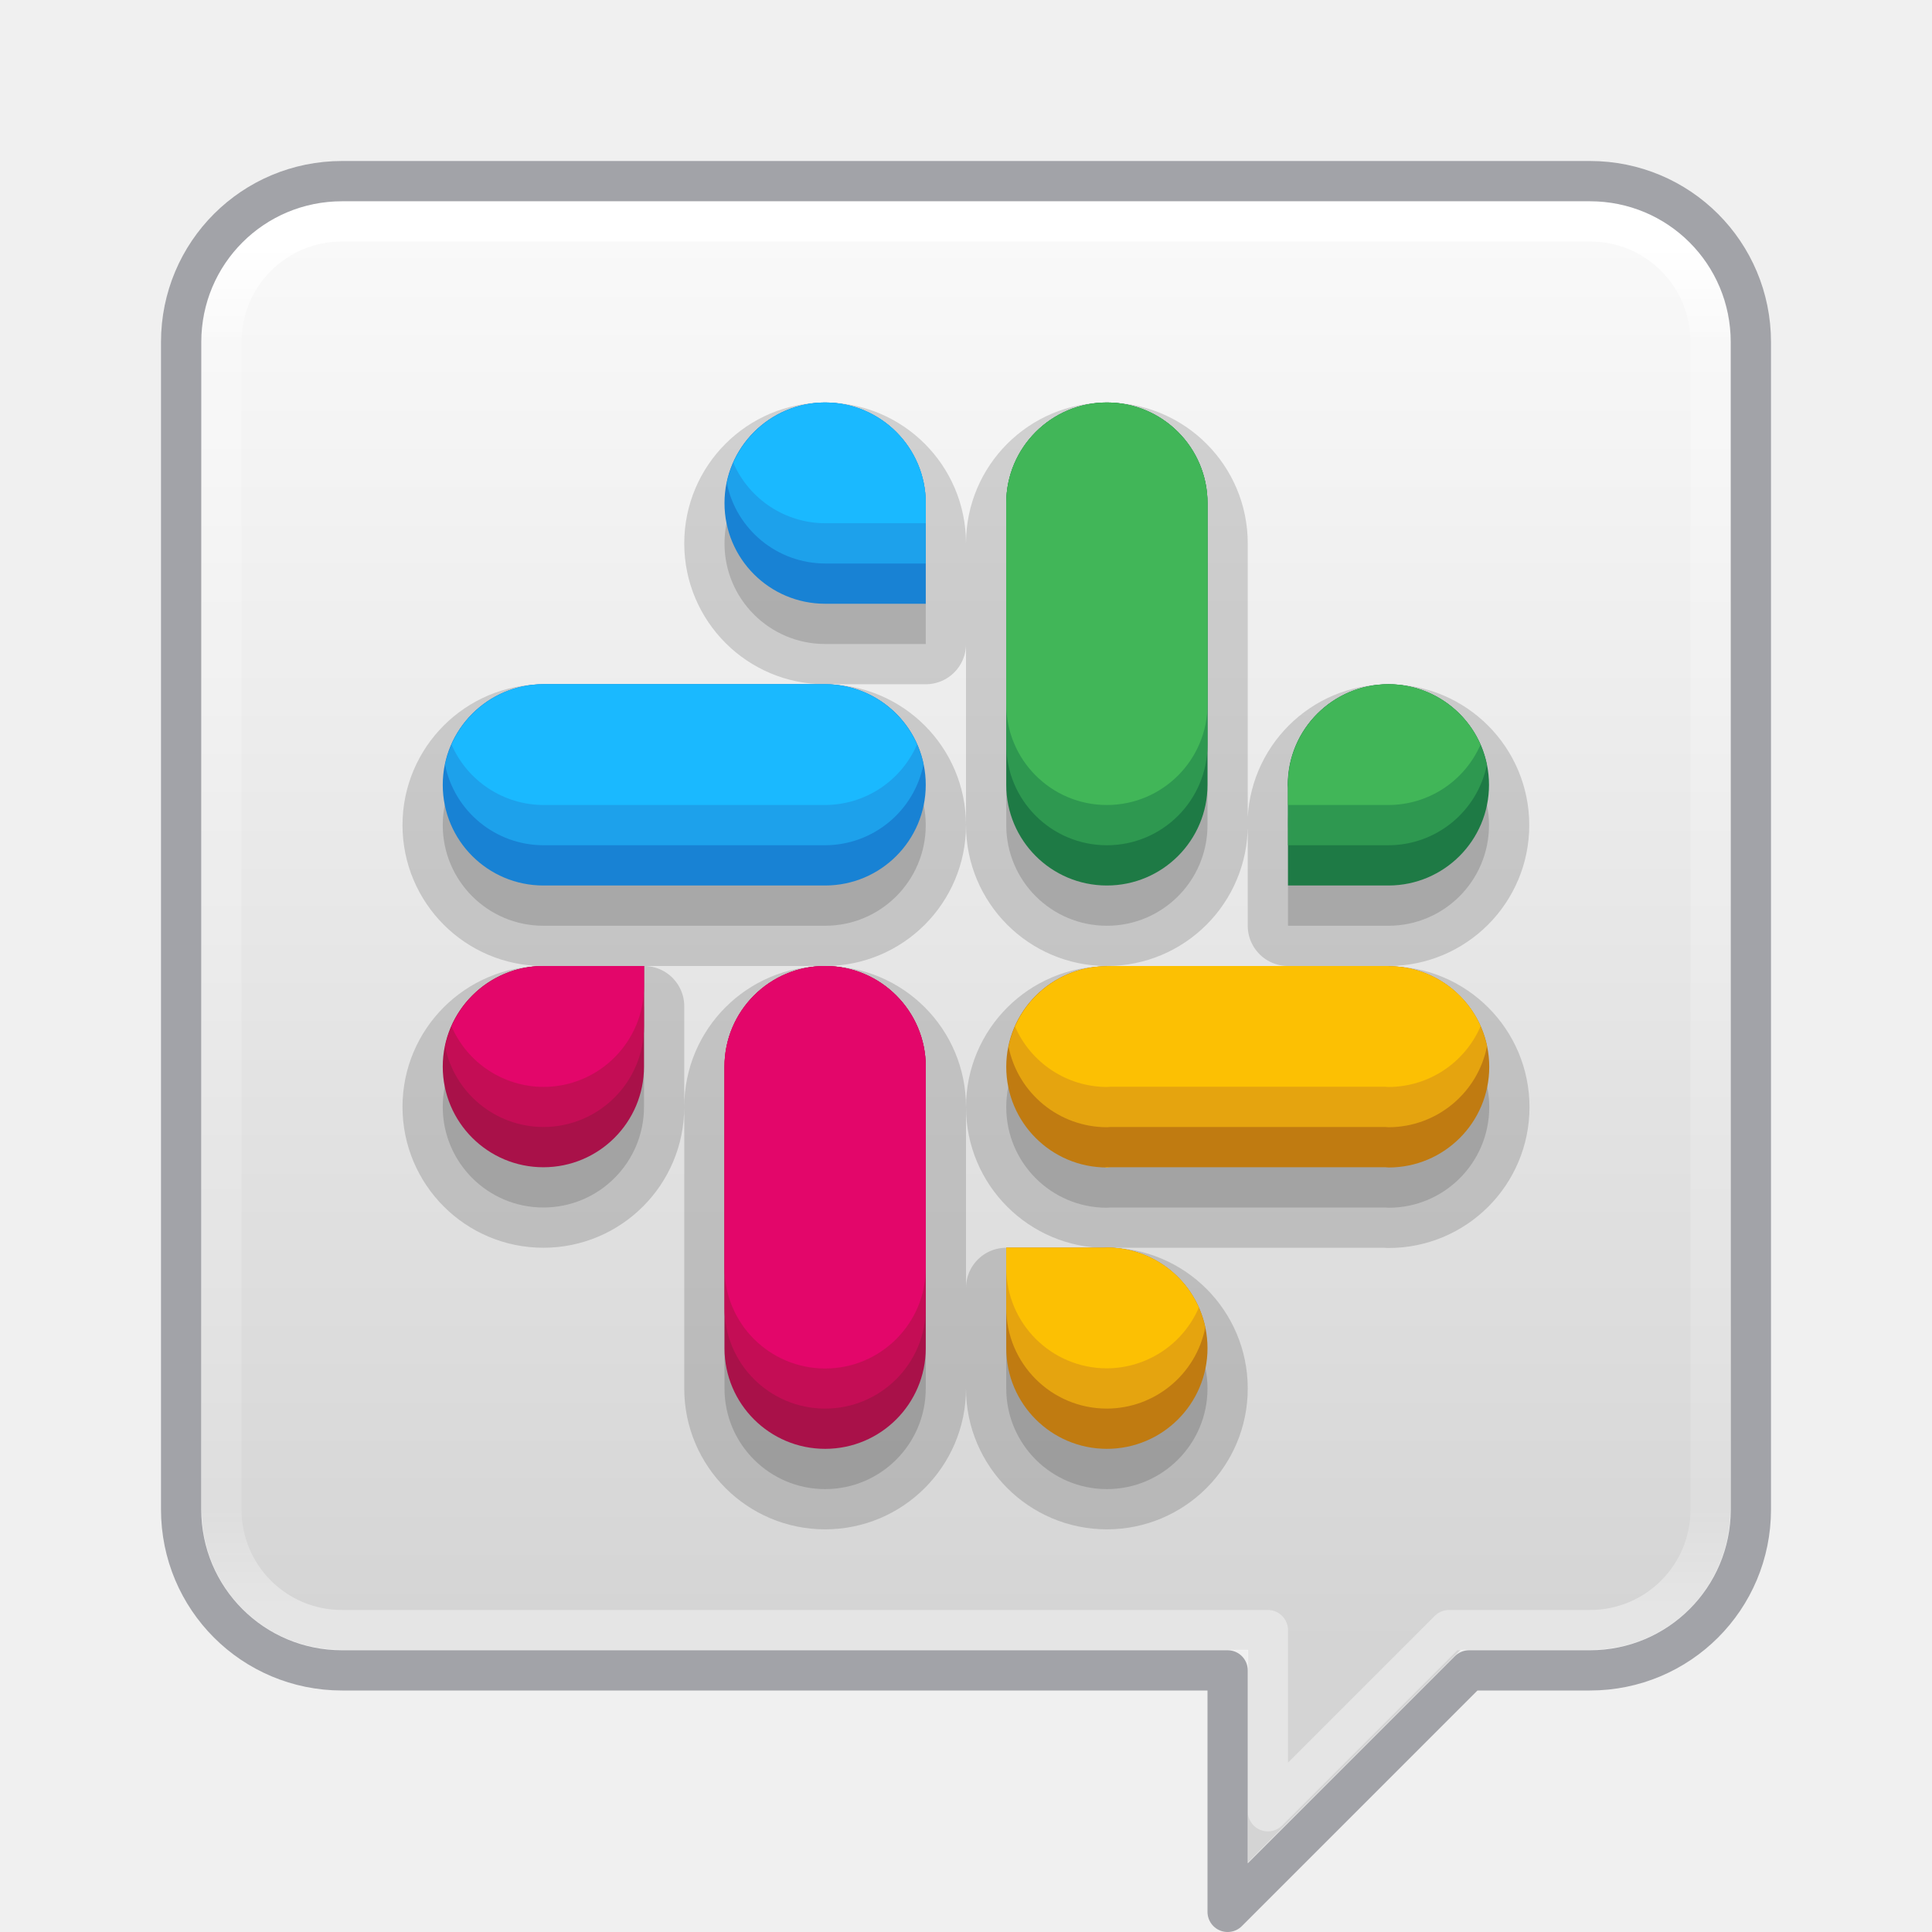
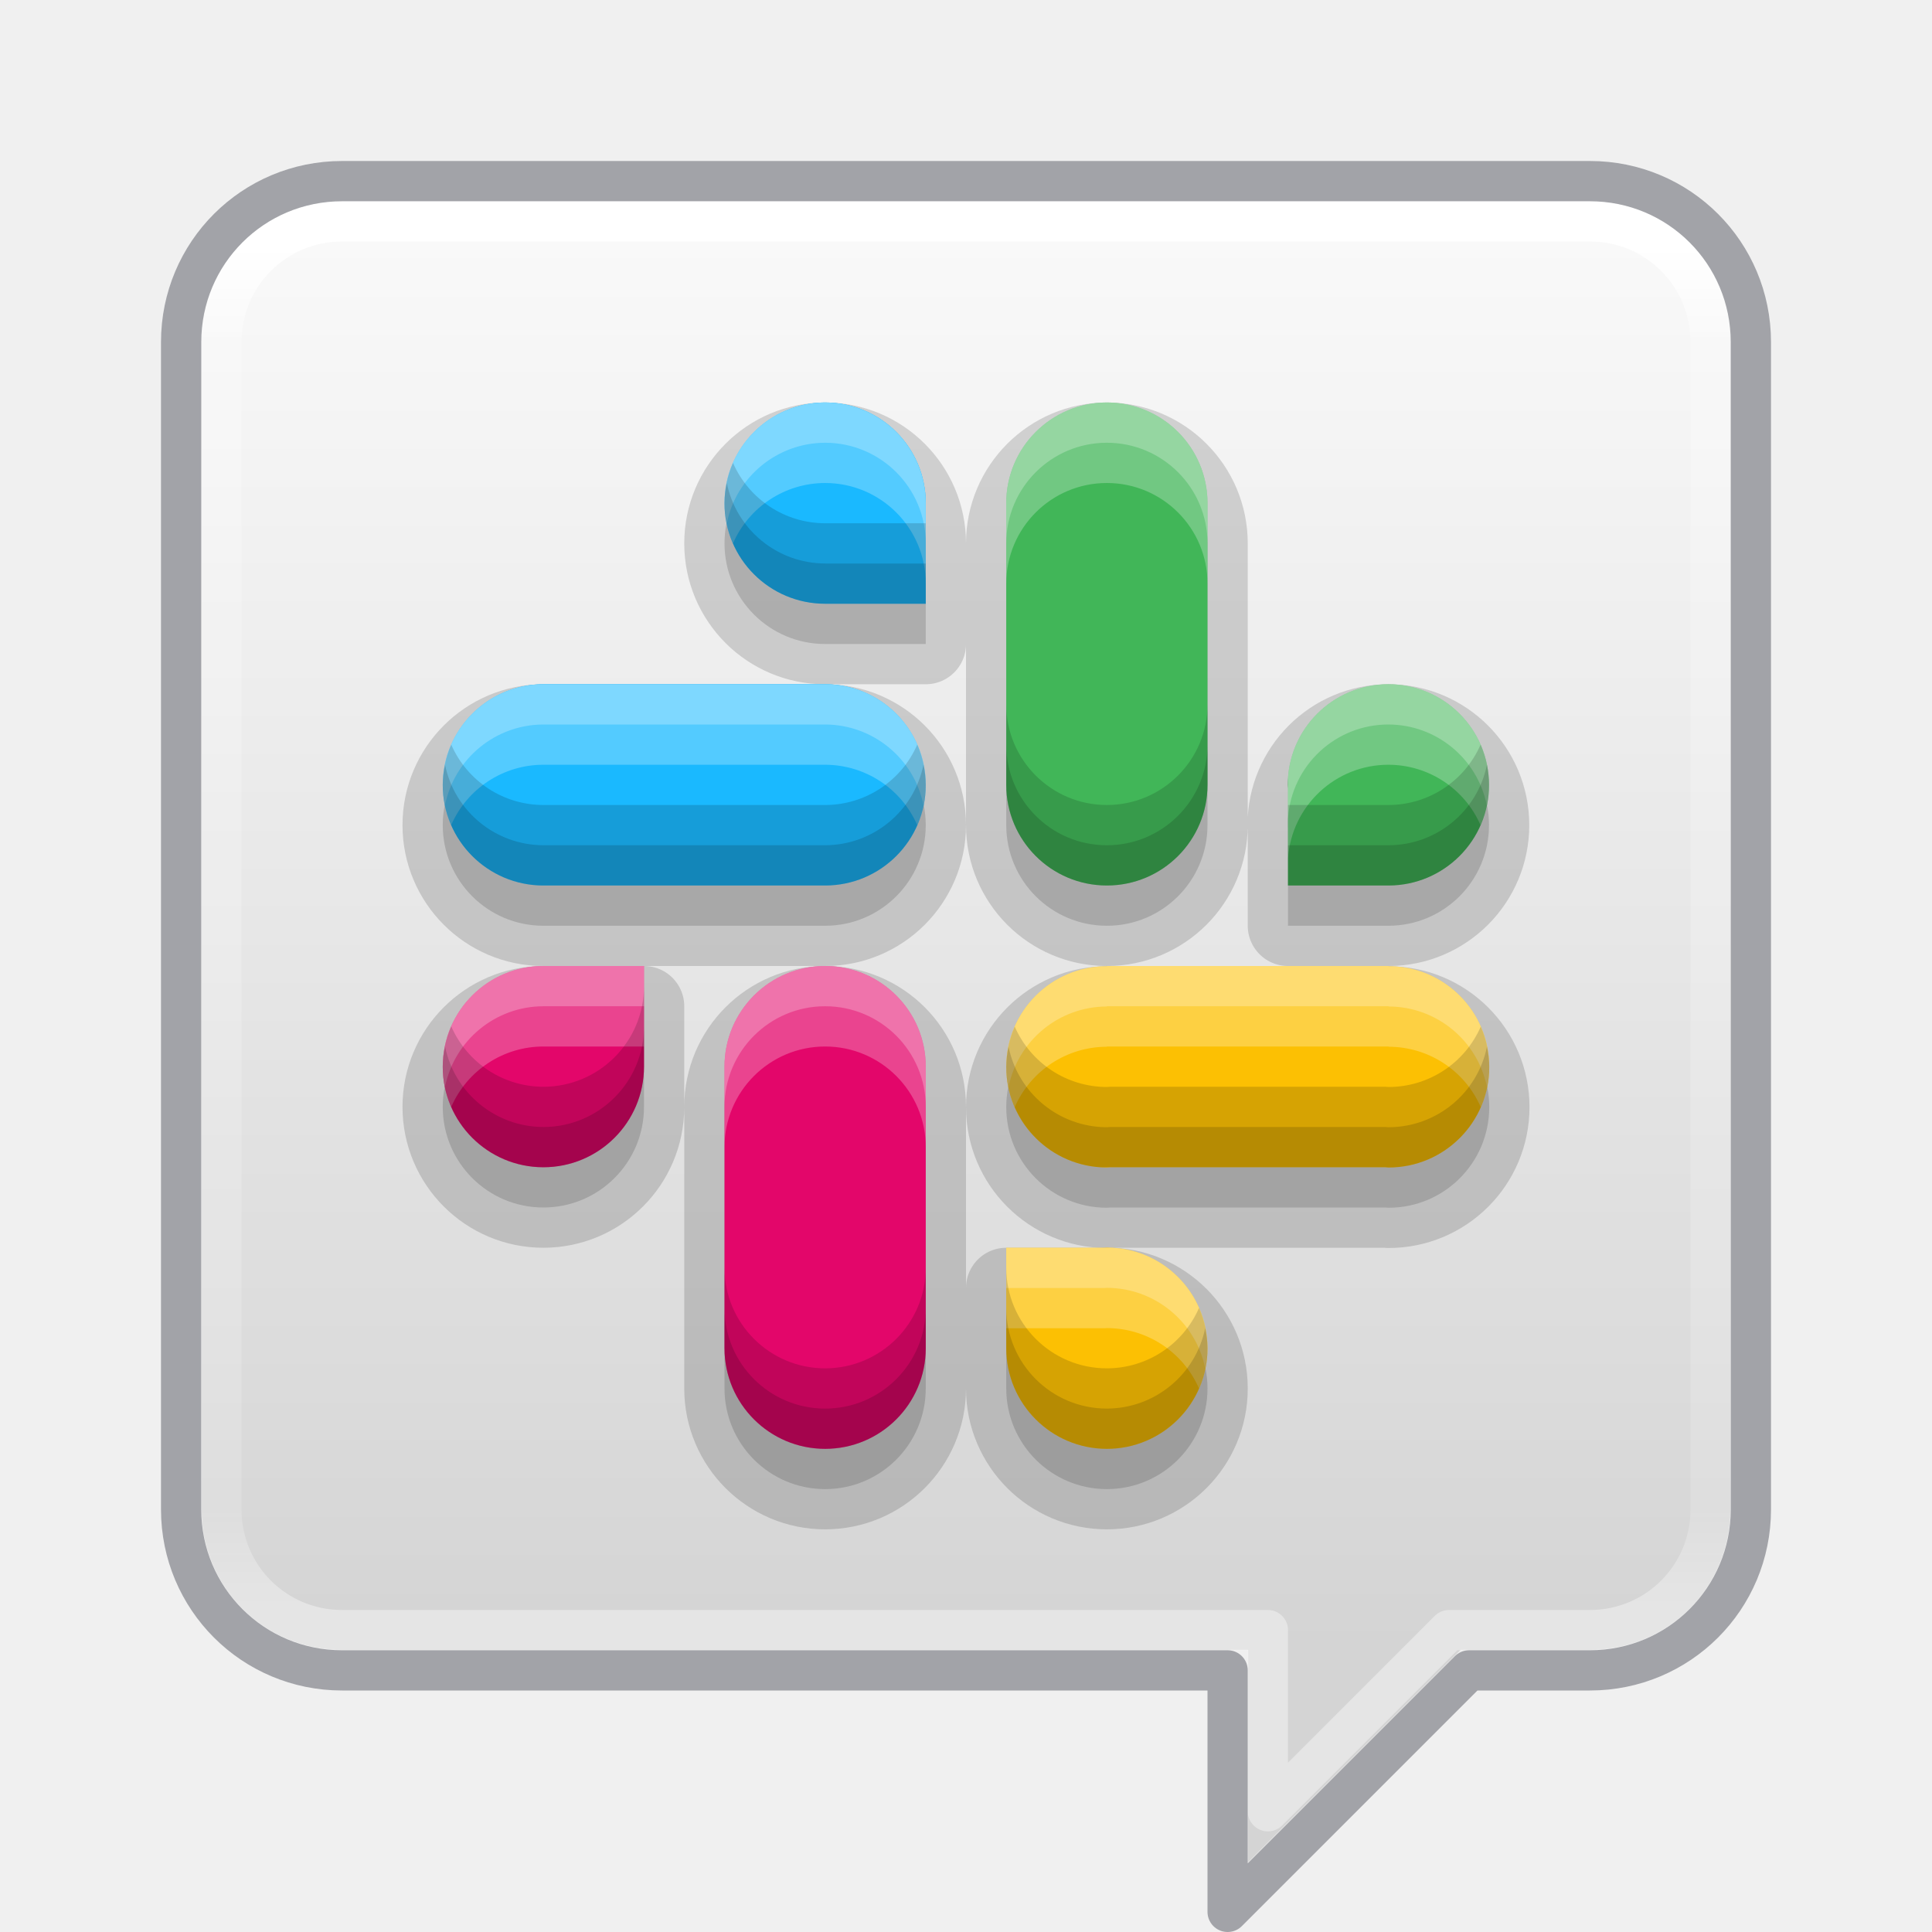
<svg xmlns="http://www.w3.org/2000/svg" xmlns:xlink="http://www.w3.org/1999/xlink" width="48" height="48" viewBox="0 0 48 48" fill="none" version="1.1" id="svg4" xml:space="preserve">
  <defs id="defs4">
    <linearGradient id="linearGradient1201">
      <stop id="stop1193" style="stop-color:#ffffff;stop-opacity:1" offset="0" />
      <stop id="stop1195" style="stop-color:#ffffff;stop-opacity:0.235" offset="0.068" />
      <stop id="stop1197" style="stop-color:#ffffff;stop-opacity:0.157" offset="0.947" />
      <stop id="stop1199" style="stop-color:#ffffff;stop-opacity:0.392" offset="1" />
    </linearGradient>
    <linearGradient id="linearGradient3688-166-749">
      <stop id="stop2883" style="stop-color:#181818;stop-opacity:1" offset="0" />
      <stop id="stop2885" style="stop-color:#181818;stop-opacity:0" offset="1" />
    </linearGradient>
    <linearGradient id="linearGradient3702-501-757">
      <stop id="stop2895" style="stop-color:#181818;stop-opacity:0" offset="0" />
      <stop id="stop2897" style="stop-color:#181818;stop-opacity:1" offset="0.5" />
      <stop id="stop2899" style="stop-color:#181818;stop-opacity:0" offset="1" />
    </linearGradient>
    <radialGradient cx="4.993" cy="43.5" r="2.5" fx="4.993" fy="43.5" id="radialGradient3013-6" xlink:href="#linearGradient3688-166-749" gradientUnits="userSpaceOnUse" gradientTransform="matrix(2.003784,0,0,0.8999999,29.98813,4.850003)" />
    <radialGradient cx="4.993" cy="43.5" r="2.5" fx="4.993" fy="43.5" id="radialGradient3015-1" xlink:href="#linearGradient3688-166-749" gradientUnits="userSpaceOnUse" gradientTransform="matrix(2.003784,0,0,0.8999999,-18.01187,-83.15)" />
    <linearGradient x1="39" y1="6" x2="39" y2="41.945" id="linearGradient3058-5" xlink:href="#linearGradient1201" gradientUnits="userSpaceOnUse" gradientTransform="translate(4e-6,1.000006)" />
    <linearGradient xlink:href="#linearGradient3702-501-757" id="linearGradient1191" gradientUnits="userSpaceOnUse" x1="25.058" y1="47.028" x2="25.058" y2="39.999" gradientTransform="matrix(1.142857,0,0,0.6428571,-3.428569,16.03572)" />
    <style id="style1">.g{fill:#000;}.g,.h,.i{stroke-width:0px;}.h{fill:url(#e);}.i{fill:#fff;}</style>
    <style id="style1-7">.g{fill:#000;}.g,.h,.i{stroke-width:0px;}.h{fill:url(#e);}.i{fill:#fff;}</style>
    <style id="style1-5">.g{fill:#000;}.g,.h,.i{stroke-width:0px;}.h{fill:url(#e);}.i{fill:#fff;}</style>
    <linearGradient id="linearGradient4">
      <stop style="stop-color:#fafafa;stop-opacity:1;" offset="0" id="stop4" />
      <stop style="stop-color:#d4d4d4;stop-opacity:1;" offset="1" id="stop5" />
    </linearGradient>
    <style id="style1-53">.g{fill:#000;}.g,.h,.i{stroke-width:0px;}.h{fill:url(#e);}.i{fill:#fff;}</style>
    <style id="style1-6">.cls-1{fill:#fff;}</style>
    <style id="style1-67">.cls-1{fill:#fff;}</style>
    <linearGradient xlink:href="#linearGradient4" id="linearGradient3" gradientUnits="userSpaceOnUse" gradientTransform="matrix(1.444444,0,0,1.444444,0.888913,1.888891)" x1="16.692" y1="2.846" x2="16.692" y2="29.154" />
    <linearGradient id="linearGradient18">
      <stop style="stop-color:#ffffff;stop-opacity:1;" offset="0" id="stop18" />
      <stop style="stop-color:#ffffff;stop-opacity:0;" offset="1" id="stop19" />
    </linearGradient>
    <linearGradient id="linearGradient17">
      <stop offset="0" style="stop-color:#ffffff;stop-opacity:1" id="stop14" />
      <stop offset="0.145" style="stop-color:#ffffff;stop-opacity:0.235" id="stop15" />
      <stop offset="0.855" style="stop-color:#ffffff;stop-opacity:0.157" id="stop16" />
      <stop offset="1" style="stop-color:#ffffff;stop-opacity:0.392" id="stop17" />
    </linearGradient>
    <style id="style1-535">.g{fill:#000;}.g,.h,.i{stroke-width:0px;}.h{fill:url(#e);}.i{fill:#fff;}</style>
    <style id="style1-7-6">.g{fill:#000;}.g,.h,.i{stroke-width:0px;}.h{fill:url(#e);}.i{fill:#fff;}</style>
    <style id="style1-5-29">.g{fill:#000;}.g,.h,.i{stroke-width:0px;}.h{fill:url(#e);}.i{fill:#fff;}</style>
    <linearGradient id="linearGradient2-5">
      <stop style="stop-color:#5865f2;stop-opacity:1;" offset="0" id="stop3-3" />
      <stop style="stop-color:#1f30f4;stop-opacity:1;" offset="1" id="stop4-5" />
    </linearGradient>
    <style id="style1-3">.g{fill:#000;}.g,.h,.i{stroke-width:0px;}.h{fill:url(#e);}.i{fill:#fff;}</style>
    <style id="style1-6-12">.cls-1{fill:#fff;}</style>
    <linearGradient xlink:href="#linearGradient17" id="linearGradient12" x1="24" y1="6" x2="24" y2="44" gradientUnits="userSpaceOnUse" gradientTransform="translate(0,-49)" />
    <linearGradient xlink:href="#linearGradient18" id="linearGradient19" x1="38.264" y1="46.5" x2="36.881" y2="41" gradientUnits="userSpaceOnUse" gradientTransform="translate(0,-49)" />
    <linearGradient id="linearGradient3820-7-2">
      <stop id="stop3822-2-6" style="stop-color:#000000;stop-opacity:1" offset="0" />
      <stop id="stop3824-1-2" style="stop-color:#000000;stop-opacity:0" offset="1" />
    </linearGradient>
    <radialGradient xlink:href="#linearGradient3820-7-2" id="radialGradient3" gradientUnits="userSpaceOnUse" gradientTransform="matrix(0.3823536,7.5555777e-8,-1.8372241e-8,0.1115198,-5.925427,36.33585)" cx="99.189" cy="185.297" fx="99.189" fy="185.297" r="62.769" />
    <radialGradient xlink:href="#linearGradient3820-7-2" id="radialGradient4" gradientUnits="userSpaceOnUse" gradientTransform="matrix(0.2549024,5.3967361e-8,-1.2248161e-8,0.07965545,6.716382,44.24067)" cx="99.189" cy="185.297" fx="99.189" fy="185.297" r="62.769" />
    <style id="style1-62">.g{fill:#000;}.g,.h,.i{stroke-width:0px;}.h{fill:url(#e);}.i{fill:#fff;}</style>
    <style id="style1-6-9">.cls-1{fill:#fff;}</style>
    <style id="style1-67-7">.cls-1{fill:#fff;}</style>
    <style id="style1-56">.g{fill:#000;}.g,.h,.i{stroke-width:0px;}.h{fill:url(#e);}.i{fill:#fff;}</style>
    <style id="style1-7-1">.g{fill:#000;}.g,.h,.i{stroke-width:0px;}.h{fill:url(#e);}.i{fill:#fff;}</style>
    <style id="style1-5-2">.g{fill:#000;}.g,.h,.i{stroke-width:0px;}.h{fill:url(#e);}.i{fill:#fff;}</style>
    <style id="style1-3-7">.g{fill:#000;}.g,.h,.i{stroke-width:0px;}.h{fill:url(#e);}.i{fill:#fff;}</style>
    <style id="style1-6-1">.cls-1{fill:#fff;}</style>
    <style id="style1-2">.g{fill:#000;}.g,.h,.i{stroke-width:0px;}.h{fill:url(#e);}.i{fill:#fff;}</style>
    <style id="style1-6-8">.cls-1{fill:#fff;}</style>
    <linearGradient xlink:href="#linearGradient4" id="linearGradient9" x1="24" y1="5" x2="24" y2="45" gradientUnits="userSpaceOnUse" gradientTransform="translate(0,-49)" />
    <style id="style1-37">.g{fill:#000;}.g,.h,.i{stroke-width:0px;}.h{fill:url(#e);}.i{fill:#fff;}</style>
    <style id="style1-7-5">.g{fill:#000;}.g,.h,.i{stroke-width:0px;}.h{fill:url(#e);}.i{fill:#fff;}</style>
    <style id="style1-5-9">.g{fill:#000;}.g,.h,.i{stroke-width:0px;}.h{fill:url(#e);}.i{fill:#fff;}</style>
    <style id="style1-3-8">.g{fill:#000;}.g,.h,.i{stroke-width:0px;}.h{fill:url(#e);}.i{fill:#fff;}</style>
    <style id="style1-6-97">.cls-1{fill:#fff;}</style>
    <linearGradient xlink:href="#linearGradient17" id="linearGradient12-3" x1="24" y1="6" x2="24" y2="44" gradientUnits="userSpaceOnUse" gradientTransform="translate(0,-51)" />
    <linearGradient xlink:href="#linearGradient18" id="linearGradient19-6" x1="38.264" y1="46.5" x2="36.881" y2="41" gradientUnits="userSpaceOnUse" gradientTransform="translate(0,-51)" />
    <radialGradient xlink:href="#linearGradient3820-7-2" id="radialGradient3-9" gradientUnits="userSpaceOnUse" gradientTransform="matrix(0.3823536,7.5555777e-8,-1.8372241e-8,0.1115198,-5.925427,36.33585)" cx="99.189" cy="185.297" fx="99.189" fy="185.297" r="62.769" />
    <radialGradient xlink:href="#linearGradient3820-7-2" id="radialGradient4-3" gradientUnits="userSpaceOnUse" gradientTransform="matrix(0.2549024,5.3967361e-8,-1.2248161e-8,0.07965545,6.716382,44.24067)" cx="99.189" cy="185.297" fx="99.189" fy="185.297" r="62.769" />
    <style id="style1-62-1">.g{fill:#000;}.g,.h,.i{stroke-width:0px;}.h{fill:url(#e);}.i{fill:#fff;}</style>
    <style id="style1-6-9-9">.cls-1{fill:#fff;}</style>
    <style id="style1-67-4">.cls-1{fill:#fff;}</style>
    <style id="style1-56-7">.g{fill:#000;}.g,.h,.i{stroke-width:0px;}.h{fill:url(#e);}.i{fill:#fff;}</style>
    <style id="style1-7-1-8">.g{fill:#000;}.g,.h,.i{stroke-width:0px;}.h{fill:url(#e);}.i{fill:#fff;}</style>
    <style id="style1-5-2-4">.g{fill:#000;}.g,.h,.i{stroke-width:0px;}.h{fill:url(#e);}.i{fill:#fff;}</style>
    <style id="style1-3-7-5">.g{fill:#000;}.g,.h,.i{stroke-width:0px;}.h{fill:url(#e);}.i{fill:#fff;}</style>
    <style id="style1-6-1-0">.cls-1{fill:#fff;}</style>
    <style id="style1-2-3">.g{fill:#000;}.g,.h,.i{stroke-width:0px;}.h{fill:url(#e);}.i{fill:#fff;}</style>
    <style id="style1-6-8-6">.cls-1{fill:#fff;}</style>
    <linearGradient xlink:href="#linearGradient2-5" id="linearGradient9-1" x1="24" y1="5" x2="24" y2="45" gradientUnits="userSpaceOnUse" gradientTransform="translate(0,-51)" />
    <linearGradient id="linearGradient1201-0">
      <stop id="stop1193-6" style="stop-color:#ffffff;stop-opacity:1" offset="0" />
      <stop id="stop1195-3" style="stop-color:#ffffff;stop-opacity:0.235" offset="0.074" />
      <stop id="stop1197-2" style="stop-color:#ffffff;stop-opacity:0.157" offset="0.926" />
      <stop id="stop1199-0" style="stop-color:#ffffff;stop-opacity:0.392" offset="1" />
    </linearGradient>
    <linearGradient x1="39" y1="6" x2="39" y2="40" id="linearGradient3058-5-6" xlink:href="#linearGradient1201-0" gradientUnits="userSpaceOnUse" gradientTransform="translate(4e-6)" />
    <linearGradient xlink:href="#linearGradient4" id="linearGradient930-9-2" x1="16.692" y1="2.846" x2="16.692" y2="27.769" gradientUnits="userSpaceOnUse" gradientTransform="matrix(1.444444,0,0,1.444444,0.888913,0.888891)" />
    <linearGradient id="linearGradient870">
      <stop id="stop866" offset="0" style="stop-color:#cd9ef7;stop-opacity:1" />
      <stop id="stop868" offset="1" style="stop-color:#a56de2;stop-opacity:1" />
    </linearGradient>
    <linearGradient id="linearGradient30">
      <stop style="stop-color:#ffffff;stop-opacity:1;" offset="0" id="stop30" />
      <stop style="stop-color:#fafafa;stop-opacity:0;" offset="1" id="stop31" />
    </linearGradient>
    <linearGradient id="linearGradient22">
      <stop id="stop13" style="stop-color:#ffffff;stop-opacity:1" offset="0" />
      <stop id="stop20" style="stop-color:#ffffff;stop-opacity:0.235" offset="0.135" />
      <stop id="stop21" style="stop-color:#ffffff;stop-opacity:0.157" offset="0.865" />
      <stop id="stop22" style="stop-color:#ffffff;stop-opacity:0.392" offset="1" />
    </linearGradient>
    <style id="style1-79">.g{fill:#000;}.g,.h,.i{stroke-width:0px;}.h{fill:url(#e);}.i{fill:#fff;}</style>
    <style id="style1-7-2">.g{fill:#000;}.g,.h,.i{stroke-width:0px;}.h{fill:url(#e);}.i{fill:#fff;}</style>
    <style id="style1-5-0">.g{fill:#000;}.g,.h,.i{stroke-width:0px;}.h{fill:url(#e);}.i{fill:#fff;}</style>
    <style id="style1-53-1">.g{fill:#000;}.g,.h,.i{stroke-width:0px;}.h{fill:url(#e);}.i{fill:#fff;}</style>
    <style id="style1-6-2">.cls-1{fill:#fff;}</style>
    <style id="style1-67-3">.cls-1{fill:#fff;}</style>
    <style id="style1-675">.g{fill:#000;}.g,.h,.i{stroke-width:0px;}.h{fill:url(#e);}.i{fill:#fff;}</style>
    <style id="style1-7-3">.g{fill:#000;}.g,.h,.i{stroke-width:0px;}.h{fill:url(#e);}.i{fill:#fff;}</style>
    <style id="style1-5-5">.g{fill:#000;}.g,.h,.i{stroke-width:0px;}.h{fill:url(#e);}.i{fill:#fff;}</style>
    <style id="style1-3-9">.g{fill:#000;}.g,.h,.i{stroke-width:0px;}.h{fill:url(#e);}.i{fill:#fff;}</style>
    <style id="style1-6-6">.cls-1{fill:#fff;}</style>
    <style id="style1-70">.g{fill:#000;}.g,.h,.i{stroke-width:0px;}.h{fill:url(#e);}.i{fill:#fff;}</style>
    <style id="style1-6-3">.cls-1{fill:#fff;}</style>
    <linearGradient id="linearGradient3820-7-2-2">
      <stop offset="0" style="stop-color:#3d3d3d;stop-opacity:1" id="stop3822-2-6-36" />
      <stop offset="0.5" style="stop-color:#686868;stop-opacity:0.498" id="stop3864-8-7-6" />
      <stop offset="1" style="stop-color:#686868;stop-opacity:0" id="stop3824-1-2-4" />
    </linearGradient>
    <radialGradient cx="99.157" cy="186.171" r="62.769" fx="99.157" fy="186.171" id="radialGradient3108-6" xlink:href="#linearGradient3820-7-2-2" gradientUnits="userSpaceOnUse" gradientTransform="matrix(0.2147314,0,0,0.06794726,-5.313625,15.11686)" />
    <linearGradient xlink:href="#linearGradient22" id="linearGradient13" x1="16" y1="3" x2="16" y2="29" gradientUnits="userSpaceOnUse" gradientTransform="translate(0,-33)" />
    <linearGradient xlink:href="#linearGradient2-5" id="linearGradient29" x1="16" y1="3" x2="16" y2="30" gradientUnits="userSpaceOnUse" gradientTransform="translate(0,-33)" />
    <linearGradient xlink:href="#linearGradient30" id="linearGradient31" x1="25.003" y1="30.933" x2="23.779" y2="27.459" gradientUnits="userSpaceOnUse" />
    <linearGradient id="linearGradient4-5">
      <stop id="stop1" style="stop-color:#ffffff;stop-opacity:1" offset="0" />
      <stop id="stop2" style="stop-color:#ffffff;stop-opacity:0.235" offset="0.068" />
      <stop id="stop3" style="stop-color:#ffffff;stop-opacity:0.157" offset="0.932" />
      <stop id="stop4-54" style="stop-color:#ffffff;stop-opacity:0.392" offset="1" />
    </linearGradient>
    <linearGradient xlink:href="#linearGradient2-5" id="linearGradient930-9-2-8" x1="17" y1="2.5" x2="17" y2="29" gradientUnits="userSpaceOnUse" gradientTransform="translate(58)" />
    <linearGradient x1="24" y1="6.24" x2="24" y2="38.8" id="linearGradient4161-0-2" xlink:href="#linearGradient4-5" gradientUnits="userSpaceOnUse" gradientTransform="matrix(0.6756757,0,0,0.6756757,57.78379,-0.2162061)" />
  </defs>
  <path id="rect5505-21-1" style="color:#000000;font-variation-settings:normal;display:inline;overflow:visible;visibility:visible;opacity:1;vector-effect:none;fill:url(#linearGradient930-9-2);fill-opacity:1;fill-rule:nonzero;stroke:none;stroke-width:1;stroke-linecap:butt;stroke-linejoin:round;stroke-miterlimit:4;stroke-dasharray:none;stroke-dashoffset:0;stroke-opacity:0.502;marker:none;enable-background:accumulate;stop-color:#000000;stop-opacity:1" d="M 8.5,5.01 C 6.558,5.01 5.01,6.558 5.01,8.5 v 29 c 0,1.942 1.548,3.49 3.49,3.49 h 22.51 v 5.277 l 5.279,-5.277 H 39.5 c 1.942,0 3.49,-1.548 3.49,-3.49 v -29 c 0,-1.942 -1.548,-3.49 -3.49,-3.49 z" />
  <path id="rect6741-2" style="opacity:1;fill:none;stroke:url(#linearGradient3058-5-6);stroke-width:1;stroke-linecap:round;stroke-linejoin:round;stroke-miterlimit:4;stroke-dasharray:none;stroke-dashoffset:0;stroke-opacity:1" d="m 8.5,5.5 c -1.662,0 -3,1.338 -3,3 v 29 c 0,1.662 1.338,3 3,3 h 23 V 45 L 36,40.5 h 3.5 c 1.662,0 3,-1.338 3,-3 v -29 c 0,-1.662 -1.338,-3 -3,-3 z" />
  <path id="path38-3" style="opacity:0.15;fill:#000000;fill-opacity:1;stroke:#000000;stroke-width:2;stroke-linejoin:round;stroke-dasharray:none;stroke-opacity:1" d="M 20.5,11 A 2.5,2.5 0 0 0 18,13.5 2.5,2.5 0 0 0 20.5,16 H 23 V 13.5 A 2.5,2.5 0 0 0 20.5,11 Z m 7,0 A 2.5,2.5 0 0 0 25,13.5 v 7 A 2.5,2.5 0 0 0 27.5,23 2.5,2.5 0 0 0 30,20.5 v -7 A 2.5,2.5 0 0 0 27.5,11 Z m -14,7 A 2.5,2.5 0 0 0 11,20.5 2.5,2.5 0 0 0 13.5,23 h 7 A 2.5,2.5 0 0 0 23,20.5 2.5,2.5 0 0 0 20.5,18 Z m 20.994,0 a 2.5,2.5 0 0 0 -2.5,2.5 A 2.5,2.5 0 0 0 32,20.582 V 23 h 2.494 a 2.5,2.5 0 0 0 0.006,0 2.5,2.5 0 0 0 2.494,-2.5 2.5,2.5 0 0 0 -2.5,-2.5 z M 13.5,25 A 2.5,2.5 0 0 0 11,27.5 2.5,2.5 0 0 0 13.5,30 2.5,2.5 0 0 0 16,27.5 V 25 Z m 7,0 A 2.5,2.5 0 0 0 18,27.5 V 34.496 34.5 A 2.5,2.5 0 0 0 20.5,36.996 2.5,2.5 0 0 0 23,34.5 2.5,2.5 0 0 0 23,34.498 2.5,2.5 0 0 0 23,34.496 V 27.5 A 2.5,2.5 0 0 0 20.5,25 Z m 7,0 v 0.006 a 2.5,2.5 0 0 0 -2.5,2.5 2.5,2.5 0 0 0 2.5,2.5 A 2.5,2.5 0 0 0 27.582,30 h 6.836 a 2.5,2.5 0 0 0 0.082,0.006 2.5,2.5 0 0 0 2.5,-2.5 2.5,2.5 0 0 0 -2.5,-2.5 V 25 Z m 0,6.996 A 2.5,2.5 0 0 0 27.445,32 H 25 V 34.496 34.5 a 2.5,2.5 0 0 0 2.5,2.496 2.5,2.5 0 0 0 2.5,-2.5 2.5,2.5 0 0 0 -2.5,-2.5 z" />
  <path id="path41-6" style="opacity:0.15;fill:#000000;fill-opacity:1;stroke:none;stroke-width:2;stroke-linejoin:round;stroke-dasharray:none;stroke-opacity:1" d="M 20.5,11 A 2.5,2.5 0 0 0 18,13.5 2.5,2.5 0 0 0 20.5,16 H 23 V 13.5 A 2.5,2.5 0 0 0 20.5,11 Z m 7,0 A 2.5,2.5 0 0 0 25,13.5 v 7 A 2.5,2.5 0 0 0 27.5,23 2.5,2.5 0 0 0 30,20.5 v -7 A 2.5,2.5 0 0 0 27.5,11 Z m -14,7 A 2.5,2.5 0 0 0 11,20.5 2.5,2.5 0 0 0 13.5,23 h 7 A 2.5,2.5 0 0 0 23,20.5 2.5,2.5 0 0 0 20.5,18 Z m 20.994,0 a 2.5,2.5 0 0 0 -2.5,2.5 A 2.5,2.5 0 0 0 32,20.582 V 23 h 2.494 a 2.5,2.5 0 0 0 0.006,0 2.5,2.5 0 0 0 2.494,-2.5 2.5,2.5 0 0 0 -2.5,-2.5 z M 13.5,25 A 2.5,2.5 0 0 0 11,27.5 2.5,2.5 0 0 0 13.5,30 2.5,2.5 0 0 0 16,27.5 V 25 Z m 7,0 A 2.5,2.5 0 0 0 18,27.5 V 34.496 34.5 A 2.5,2.5 0 0 0 20.5,36.996 2.5,2.5 0 0 0 23,34.5 2.5,2.5 0 0 0 23,34.498 2.5,2.5 0 0 0 23,34.496 V 27.5 A 2.5,2.5 0 0 0 20.5,25 Z m 7,0 v 0.006 a 2.5,2.5 0 0 0 -2.5,2.5 2.5,2.5 0 0 0 2.5,2.5 A 2.5,2.5 0 0 0 27.582,30 h 6.836 a 2.5,2.5 0 0 0 0.082,0.006 2.5,2.5 0 0 0 2.5,-2.5 2.5,2.5 0 0 0 -2.5,-2.5 V 25 Z m 0,6.996 A 2.5,2.5 0 0 0 27.445,32 H 25 V 34.496 34.5 a 2.5,2.5 0 0 0 2.5,2.496 2.5,2.5 0 0 0 2.5,-2.5 2.5,2.5 0 0 0 -2.5,-2.5 z" />
-   <path id="path7-0" style="fill:#1e7a45;fill-opacity:1;stroke:none;stroke-linejoin:round;stroke-opacity:1" d="M 27.5,10 A 2.5,2.5 0 0 0 25,12.5 v 7 A 2.5,2.5 0 0 0 27.5,22 2.5,2.5 0 0 0 30,19.5 v -7 A 2.5,2.5 0 0 0 27.5,10 Z m 6.994,7 a 2.5,2.5 0 0 0 -2.5,2.5 A 2.5,2.5 0 0 0 32,19.582 V 22 h 2.494 a 2.5,2.5 0 0 0 0.006,0 2.5,2.5 0 0 0 2.494,-2.5 2.5,2.5 0 0 0 -2.5,-2.5 z" />
-   <path id="circle9-6" style="fill:#1882d4;fill-opacity:1;stroke:none;stroke-linejoin:round;stroke-opacity:1" d="M 20.5,10 A 2.5,2.5 0 0 0 18,12.5 2.5,2.5 0 0 0 20.5,15 H 23 V 12.5 A 2.5,2.5 0 0 0 20.5,10 Z m -7,7 A 2.5,2.5 0 0 0 11,19.5 2.5,2.5 0 0 0 13.5,22 h 7 A 2.5,2.5 0 0 0 23,19.5 2.5,2.5 0 0 0 20.5,17 Z" />
-   <path id="circle12-2" style="fill:#a91149;fill-opacity:1;stroke:none;stroke-linejoin:round;stroke-opacity:1" d="M 13.5,24 A 2.5,2.5 0 0 0 11,26.5 2.5,2.5 0 0 0 13.5,29 2.5,2.5 0 0 0 16,26.5 V 24 Z m 7,0 A 2.5,2.5 0 0 0 18,26.5 V 33.496 33.5 A 2.5,2.5 0 0 0 20.5,35.996 2.5,2.5 0 0 0 23,33.5 2.5,2.5 0 0 0 23,33.498 2.5,2.5 0 0 0 23,33.496 V 26.5 A 2.5,2.5 0 0 0 20.5,24 Z" />
-   <path id="circle15-6" style="fill:#c07b11;fill-opacity:1;stroke:none;stroke-linejoin:round;stroke-opacity:1" d="m 27.5,24 v 0.006 a 2.5,2.5 0 0 0 -2.5,2.5 2.5,2.5 0 0 0 2.5,2.5 A 2.5,2.5 0 0 0 27.582,29 h 6.836 a 2.5,2.5 0 0 0 0.082,0.006 2.5,2.5 0 0 0 2.5,-2.5 2.5,2.5 0 0 0 -2.5,-2.5 V 24 Z m 0,6.996 A 2.5,2.5 0 0 0 27.445,31 H 25 V 33.496 33.5 a 2.5,2.5 0 0 0 2.5,2.496 2.5,2.5 0 0 0 2.5,-2.5 2.5,2.5 0 0 0 -2.5,-2.5 z" />
-   <path id="path27-1" style="fill:#e5a40f;fill-opacity:1;stroke:none;stroke-linejoin:round;stroke-opacity:1" d="m 27.5,24 v 0.006 a 2.5,2.5 0 0 0 -2.443,2 2.5,2.5 0 0 0 2.443,2 A 2.5,2.5 0 0 0 27.582,28 h 6.836 A 2.5,2.5 0 0 0 34.5,28.006 2.5,2.5 0 0 0 36.945,25.99 2.5,2.5 0 0 0 34.5,24.006 V 24 Z m 0,6.996 A 2.5,2.5 0 0 0 27.445,31 H 25 V 32.496 32.5 a 2.5,2.5 0 0 0 2.5,2.496 2.5,2.5 0 0 0 2.445,-2.016 A 2.5,2.5 0 0 0 27.5,30.996 Z" />
-   <path id="path28-8" style="fill:#fcc003;fill-opacity:1;stroke:none;stroke-linejoin:round;stroke-opacity:1" d="m 27.5,24 v 0.006 a 2.5,2.5 0 0 0 -2.281,1.5 2.5,2.5 0 0 0 2.281,1.5 A 2.5,2.5 0 0 0 27.582,27 h 6.836 A 2.5,2.5 0 0 0 34.5,27.006 2.5,2.5 0 0 0 36.785,25.496 2.5,2.5 0 0 0 34.5,24.006 V 24 Z m 0,4.996 A 2.5,2.5 0 0 0 27.447,29 2.5,2.5 0 0 0 27.5,29.006 2.5,2.5 0 0 0 27.582,29 2.5,2.5 0 0 0 27.5,28.996 Z m 0,2 A 2.5,2.5 0 0 0 27.445,31 H 25 V 31.496 31.5 a 2.5,2.5 0 0 0 2.5,2.496 2.5,2.5 0 0 0 2.285,-1.51 A 2.5,2.5 0 0 0 27.5,30.996 Z" />
-   <path id="path32-7" style="fill:#2e9850;fill-opacity:1;stroke:none;stroke-linejoin:round;stroke-opacity:1" d="M 27.5,10 A 2.5,2.5 0 0 0 25,12.5 v 6 A 2.5,2.5 0 0 0 27.5,21 2.5,2.5 0 0 0 30,18.5 v -6 A 2.5,2.5 0 0 0 27.5,10 Z m 6.994,7 A 2.5,2.5 0 0 0 32,19.447 V 19.582 21 h 2.494 a 2.5,2.5 0 0 0 0.006,0 2.5,2.5 0 0 0 2.441,-2 2.5,2.5 0 0 0 -2.447,-2 z" />
-   <path id="path33-9" style="fill:#41b658;fill-opacity:1;stroke:none;stroke-linejoin:round;stroke-opacity:1" d="M 27.5,10 A 2.5,2.5 0 0 0 25,12.5 v 5 A 2.5,2.5 0 0 0 27.5,20 2.5,2.5 0 0 0 30,17.5 v -5 A 2.5,2.5 0 0 0 27.5,10 Z m 6.994,7 A 2.5,2.5 0 0 0 32,19.447 V 19.582 20 h 2.494 A 2.5,2.5 0 0 0 34.5,20 2.5,2.5 0 0 0 36.783,18.5 2.5,2.5 0 0 0 34.494,17 Z" />
-   <path id="path34-2" style="fill:#1da1eb;fill-opacity:1;stroke:none;stroke-linejoin:round;stroke-opacity:1" d="M 20.5,10 A 2.5,2.5 0 0 0 18.057,12 2.5,2.5 0 0 0 20.5,14 H 23 V 12.5 A 2.5,2.5 0 0 0 20.5,10 Z m -7,7 A 2.5,2.5 0 0 0 11.057,19 2.5,2.5 0 0 0 13.5,21 h 7 A 2.5,2.5 0 0 0 22.945,18.984 2.5,2.5 0 0 0 20.5,17 Z" />
+   <path id="circle9-6" style="fill:#1ab9ff;fill-opacity:1;stroke:none;stroke-linejoin:round;stroke-opacity:1" d="M 20.5,10 A 2.5,2.5 0 0 0 18,12.5 2.5,2.5 0 0 0 20.5,15 H 23 V 12.5 A 2.5,2.5 0 0 0 20.5,10 Z m -7,7 A 2.5,2.5 0 0 0 11,19.5 2.5,2.5 0 0 0 13.5,22 h 7 A 2.5,2.5 0 0 0 23,19.5 2.5,2.5 0 0 0 20.5,17 Z" />
+   <path id="path8" style="fill:#41b658;fill-opacity:1;stroke:none;stroke-linejoin:round;stroke-opacity:1" d="M 27.5,10 A 2.5,2.5 0 0 0 25,12.5 v 7 A 2.5,2.5 0 0 0 27.5,22 2.5,2.5 0 0 0 30,19.5 v -7 A 2.5,2.5 0 0 0 27.5,10 Z m 6.994,7 a 2.5,2.5 0 0 0 -2.5,2.5 A 2.5,2.5 0 0 0 32,19.582 V 22 h 2.494 a 2.5,2.5 0 0 0 0.006,0 2.5,2.5 0 0 0 2.494,-2.5 2.5,2.5 0 0 0 -2.5,-2.5 z" />
  <path id="path35-0" style="fill:#1ab9ff;fill-opacity:1;stroke:none;stroke-linejoin:round;stroke-opacity:1" d="M 20.5,10 A 2.5,2.5 0 0 0 18.219,11.5 2.5,2.5 0 0 0 20.5,13 H 23 V 12.5 A 2.5,2.5 0 0 0 20.5,10 Z m -7,7 A 2.5,2.5 0 0 0 11.219,18.5 2.5,2.5 0 0 0 13.5,20 h 7 A 2.5,2.5 0 0 0 22.783,18.498 2.5,2.5 0 0 0 20.5,17 Z" />
-   <path id="path36-2" style="fill:#c40d55;fill-opacity:1;stroke:none;stroke-linejoin:round;stroke-opacity:1" d="M 13.5,24 A 2.5,2.5 0 0 0 11.057,26 2.5,2.5 0 0 0 13.5,28 2.5,2.5 0 0 0 16,25.5 V 24 Z m 7,0 A 2.5,2.5 0 0 0 18,26.5 V 32.496 32.5 A 2.5,2.5 0 0 0 20.5,34.996 2.5,2.5 0 0 0 23,32.5 v -0.002 a 2.5,2.5 0 0 0 0,-0.002 V 26.5 A 2.5,2.5 0 0 0 20.5,24 Z" />
-   <path id="path37-3" style="fill:#e3066a;fill-opacity:1;stroke:none;stroke-linejoin:round;stroke-opacity:1" d="m 13.5,24 a 2.5,2.5 0 0 0 -2.281,1.502 2.5,2.5 0 0 0 2.281,1.502 2.5,2.5 0 0 0 2.5,-2.5 V 24 Z m 7,0 A 2.5,2.5 0 0 0 18,26.5 v 5 0.004 A 2.5,2.5 0 0 0 20.5,34 2.5,2.5 0 0 0 23,31.504 v -0.002 A 2.5,2.5 0 0 0 23,31.5 v -5 A 2.5,2.5 0 0 0 20.5,24 Z" />
  <path id="path1" style="color:#000000;font-variation-settings:normal;display:inline;overflow:visible;visibility:visible;opacity:1;vector-effect:none;fill:none;fill-opacity:1;fill-rule:nonzero;stroke:#555761;stroke-width:1;stroke-linecap:butt;stroke-linejoin:round;stroke-miterlimit:4;stroke-dasharray:none;stroke-dashoffset:0;stroke-opacity:0.5;marker:none;enable-background:accumulate;stop-color:#000000;stop-opacity:1" d="m 8.5,4.5 c -2.216,0 -4,1.784 -4,4 v 29 c 0,2.216 1.784,4 4,4 h 22 v 6 l 6,-6 h 3 c 2.216,0 4,-1.784 4,-4 v -29 c 0,-2.216 -1.784,-4 -4,-4 z" />
+   <path id="path11" style="fill:#e3066a;fill-opacity:1;stroke:none;stroke-linejoin:round;stroke-opacity:1" d="M 13.5,24 A 2.5,2.5 0 0 0 11,26.5 2.5,2.5 0 0 0 13.5,29 2.5,2.5 0 0 0 16,26.5 V 24 Z m 7,0 A 2.5,2.5 0 0 0 18,26.5 V 33.496 33.5 A 2.5,2.5 0 0 0 20.5,35.996 2.5,2.5 0 0 0 23,33.5 2.5,2.5 0 0 0 23,33.498 2.5,2.5 0 0 0 23,33.496 V 26.5 A 2.5,2.5 0 0 0 20.5,24 Z" />
+   <path id="path10" style="fill:#fcc003;fill-opacity:1;stroke:none;stroke-linejoin:round;stroke-opacity:1" d="m 27.5,24 v 0.006 a 2.5,2.5 0 0 0 -2.5,2.5 2.5,2.5 0 0 0 2.5,2.5 A 2.5,2.5 0 0 0 27.582,29 h 6.836 a 2.5,2.5 0 0 0 0.082,0.006 2.5,2.5 0 0 0 2.5,-2.5 2.5,2.5 0 0 0 -2.5,-2.5 V 24 Z m 0,6.996 A 2.5,2.5 0 0 0 27.445,31 H 25 V 33.496 33.5 a 2.5,2.5 0 0 0 2.5,2.496 2.5,2.5 0 0 0 2.5,-2.5 2.5,2.5 0 0 0 -2.5,-2.5 z" />
+   <path id="path6" style="opacity:0.25;mix-blend-mode:normal;fill:#ffffff;fill-opacity:1;stroke:none;stroke-linejoin:round;stroke-opacity:1" d="m 20.5,10 a 2.5,2.5 0 0 0 -2.5,2.5 2.5,2.5 0 0 0 0.211,1 A 2.5,2.5 0 0 1 20.5,12 2.5,2.5 0 0 1 23,14.5 v -2 A 2.5,2.5 0 0 0 20.5,10 Z m 7,0 A 2.5,2.5 0 0 0 25,12.5 v 2 A 2.5,2.5 0 0 1 27.5,12 2.5,2.5 0 0 1 30,14.5 v -2 A 2.5,2.5 0 0 0 27.5,10 Z m -14,7 a 2.5,2.5 0 0 0 -2.5,2.5 2.5,2.5 0 0 0 0.209,1 A 2.5,2.5 0 0 1 13.5,19 h 7 A 2.5,2.5 0 0 1 22.789,20.5 2.5,2.5 0 0 0 23,19.5 2.5,2.5 0 0 0 20.5,17 Z m 20.994,0 a 2.5,2.5 0 0 0 -2.5,2.5 2.5,2.5 0 0 0 0.006,0.082 v 1.746 A 2.5,2.5 0 0 1 34.494,19 a 2.5,2.5 0 0 1 2.289,1.5 2.5,2.5 0 0 0 0.211,-1 2.5,2.5 0 0 0 -2.5,-2.5 z M 13.5,24 a 2.5,2.5 0 0 0 -2.5,2.5 2.5,2.5 0 0 0 0.211,1 A 2.5,2.5 0 0 1 13.5,26 H 16 v -2 z m 7,0 A 2.5,2.5 0 0 0 18,26.5 v 2 A 2.5,2.5 0 0 1 20.5,26 2.5,2.5 0 0 1 23,28.5 v -2 A 2.5,2.5 0 0 0 20.5,24 Z m 7,0 v 0.006 a 2.5,2.5 0 0 0 -2.5,2.5 2.5,2.5 0 0 0 0.211,1 2.5,2.5 0 0 1 2.289,-1.5 V 26 h 7 v 0.006 a 2.5,2.5 0 0 1 2.289,1.5 2.5,2.5 0 0 0 0.211,-1 2.5,2.5 0 0 0 -2.5,-2.5 V 24 H 32 Z M 25,31 v 2 h 2.445 a 2.5,2.5 0 0 1 0.055,-0.004 2.5,2.5 0 0 1 2.289,1.5 2.5,2.5 0 0 0 0.211,-1 A 2.5,2.5 0 0 0 27.641,31 h -0.059 A 2.5,2.5 0 0 1 27.5,31.006 2.5,2.5 0 0 1 27.328,31 Z" />
+   <path id="path7" style="opacity:0.25;mix-blend-mode:normal;fill:#ffffff;fill-opacity:1;stroke:none;stroke-linejoin:round;stroke-opacity:1" d="M 20.5,10 A 2.5,2.5 0 0 0 18,12.5 2.5,2.5 0 0 0 18.057,13 2.5,2.5 0 0 1 20.5,11 2.5,2.5 0 0 1 23,13.5 v -1 A 2.5,2.5 0 0 0 20.5,10 Z m 7,0 A 2.5,2.5 0 0 0 25,12.5 v 1 A 2.5,2.5 0 0 1 27.5,11 2.5,2.5 0 0 1 30,13.5 v -1 A 2.5,2.5 0 0 0 27.5,10 Z m -14,7 A 2.5,2.5 0 0 0 11,19.5 2.5,2.5 0 0 0 11.057,20 2.5,2.5 0 0 1 13.5,18 h 7 A 2.5,2.5 0 0 1 22.943,20 2.5,2.5 0 0 0 23,19.5 2.5,2.5 0 0 0 20.5,17 Z m 20.994,0 a 2.5,2.5 0 0 0 -2.5,2.5 2.5,2.5 0 0 0 0.006,0.082 v 0.746 A 2.5,2.5 0 0 1 34.494,18 2.5,2.5 0 0 1 36.938,20.002 2.5,2.5 0 0 0 36.994,19.5 a 2.5,2.5 0 0 0 -2.5,-2.5 z M 13.5,24 A 2.5,2.5 0 0 0 11,26.5 2.5,2.5 0 0 0 11.057,27 2.5,2.5 0 0 1 13.5,25 H 16 v -1 z m 7,0 A 2.5,2.5 0 0 0 18,26.5 v 1 A 2.5,2.5 0 0 1 20.5,25 2.5,2.5 0 0 1 23,27.5 v -1 A 2.5,2.5 0 0 0 20.5,24 Z m 7,0 v 0.006 a 2.5,2.5 0 0 0 -2.5,2.5 2.5,2.5 0 0 0 0.057,0.5 2.5,2.5 0 0 1 2.443,-2 V 25 h 7 v 0.006 a 2.5,2.5 0 0 1 2.443,2 2.5,2.5 0 0 0 0.057,-0.5 2.5,2.5 0 0 0 -2.5,-2.5 V 24 Z m 0,6.996 A 2.5,2.5 0 0 0 27.445,31 H 25 v 1 h 2.445 a 2.5,2.5 0 0 1 0.055,-0.004 2.5,2.5 0 0 1 2.443,2 2.5,2.5 0 0 0 0.057,-0.5 2.5,2.5 0 0 0 -2.5,-2.5 z" />
+   <path id="path20" style="fill:#000000;fill-opacity:1;stroke:none;stroke-linejoin:round;stroke-opacity:1;opacity:0.15" d="M 18.211 11.5 A 2.5 2.5 0 0 0 18 12.5 A 2.5 2.5 0 0 0 20.5 15 L 23 15 L 23 13 L 20.5 13 A 2.5 2.5 0 0 1 18.211 11.5 z M 25 17.5 L 25 19.5 A 2.5 2.5 0 0 0 27.5 22 A 2.5 2.5 0 0 0 30 19.5 L 30 17.5 A 2.5 2.5 0 0 1 27.5 20 A 2.5 2.5 0 0 1 25 17.5 z M 11.211 18.5 A 2.5 2.5 0 0 0 11 19.5 A 2.5 2.5 0 0 0 13.5 22 L 16 22 L 20.5 22 A 2.5 2.5 0 0 0 23 19.5 A 2.5 2.5 0 0 0 22.789 18.5 A 2.5 2.5 0 0 1 20.5 20 L 13.5 20 A 2.5 2.5 0 0 1 11.211 18.5 z M 36.785 18.5 A 2.5 2.5 0 0 1 34.5 20 A 2.5 2.5 0 0 1 34.494 20 L 32 20 L 32 22 L 34.5 22 A 2.5 2.5 0 0 0 36.994 19.5 A 2.5 2.5 0 0 0 36.785 18.5 z M 32 19.328 A 2.5 2.5 0 0 0 31.994 19.5 A 2.5 2.5 0 0 0 32 19.582 L 32 19.328 z M 16 24.5 A 2.5 2.5 0 0 1 13.5 27 A 2.5 2.5 0 0 1 11.211 25.5 A 2.5 2.5 0 0 0 11 26.5 A 2.5 2.5 0 0 0 13.5 29 A 2.5 2.5 0 0 0 16 26.5 L 16 24.5 z M 25.211 25.506 A 2.5 2.5 0 0 0 25 26.506 A 2.5 2.5 0 0 0 27.328 29 L 27.445 29 A 2.5 2.5 0 0 1 27.5 28.996 A 2.5 2.5 0 0 1 27.641 29 L 34.418 29 A 2.5 2.5 0 0 0 34.5 29.006 A 2.5 2.5 0 0 0 37 26.506 A 2.5 2.5 0 0 0 36.789 25.506 A 2.5 2.5 0 0 1 34.5 27.006 A 2.5 2.5 0 0 1 34.418 27 L 27.582 27 A 2.5 2.5 0 0 1 27.5 27.006 A 2.5 2.5 0 0 1 25.211 25.506 z M 18 31.5 L 18 33.496 L 18 33.5 A 2.5 2.5 0 0 0 20.5 35.996 A 2.5 2.5 0 0 0 23 33.5 A 2.5 2.5 0 0 0 23 33.498 A 2.5 2.5 0 0 0 23 33.496 L 23 31.5 A 2.5 2.5 0 0 1 20.5 33.996 A 2.5 2.5 0 0 1 18 31.5 z M 25 31.5 L 25 33.496 L 25 33.5 A 2.5 2.5 0 0 0 27.5 35.996 A 2.5 2.5 0 0 0 30 33.496 A 2.5 2.5 0 0 0 29.789 32.496 A 2.5 2.5 0 0 1 27.5 33.996 A 2.5 2.5 0 0 1 25 31.5 z " />
+   <path id="path15" style="fill:#000000;fill-opacity:1;stroke:none;stroke-linejoin:round;stroke-opacity:1;opacity:0.15" d="M 18.057 12 A 2.5 2.5 0 0 0 18 12.5 A 2.5 2.5 0 0 0 20.5 15 L 23 15 L 23 14 L 20.5 14 A 2.5 2.5 0 0 1 18.057 12 z M 25 18.5 L 25 19.5 A 2.5 2.5 0 0 0 27.5 22 A 2.5 2.5 0 0 0 30 19.5 L 30 18.5 A 2.5 2.5 0 0 1 27.5 21 A 2.5 2.5 0 0 1 25 18.5 z M 11.057 19 A 2.5 2.5 0 0 0 11 19.5 A 2.5 2.5 0 0 0 13.5 22 L 20.5 22 A 2.5 2.5 0 0 0 23 19.5 A 2.5 2.5 0 0 0 22.943 19 A 2.5 2.5 0 0 1 20.5 21 L 13.5 21 A 2.5 2.5 0 0 1 11.057 19 z M 36.943 19 A 2.5 2.5 0 0 1 34.5 21 A 2.5 2.5 0 0 1 34.494 21 L 32 21 L 32 22 L 34.494 22 A 2.5 2.5 0 0 0 34.5 22 A 2.5 2.5 0 0 0 36.994 19.5 A 2.5 2.5 0 0 0 36.943 19 z M 32 19.328 A 2.5 2.5 0 0 0 31.994 19.5 A 2.5 2.5 0 0 0 32 19.582 L 32 19.328 z M 16 25.5 A 2.5 2.5 0 0 1 13.5 28 A 2.5 2.5 0 0 1 11.057 26 A 2.5 2.5 0 0 0 11 26.5 A 2.5 2.5 0 0 0 13.5 29 A 2.5 2.5 0 0 0 16 26.5 L 16 25.5 z M 25.057 26.006 A 2.5 2.5 0 0 0 25 26.506 A 2.5 2.5 0 0 0 27.5 29.006 A 2.5 2.5 0 0 0 27.582 29 L 34.418 29 A 2.5 2.5 0 0 0 34.5 29.006 A 2.5 2.5 0 0 0 37 26.506 A 2.5 2.5 0 0 0 36.943 26.006 A 2.5 2.5 0 0 1 34.5 28.006 A 2.5 2.5 0 0 1 34.418 28 L 27.582 28 A 2.5 2.5 0 0 1 27.5 28.006 A 2.5 2.5 0 0 1 25.057 26.006 z M 18 32.5 L 18 33.496 L 18 33.5 A 2.5 2.5 0 0 0 20.5 35.996 A 2.5 2.5 0 0 0 23 33.5 A 2.5 2.5 0 0 0 23 33.498 A 2.5 2.5 0 0 0 23 33.496 L 23 32.5 A 2.5 2.5 0 0 1 20.5 34.996 A 2.5 2.5 0 0 1 18 32.5 z M 25 32.5 L 25 33.496 L 25 33.5 A 2.5 2.5 0 0 0 27.5 35.996 A 2.5 2.5 0 0 0 30 33.496 A 2.5 2.5 0 0 0 29.943 32.996 A 2.5 2.5 0 0 1 27.5 34.996 A 2.5 2.5 0 0 1 25 32.5 z " />
</svg>
